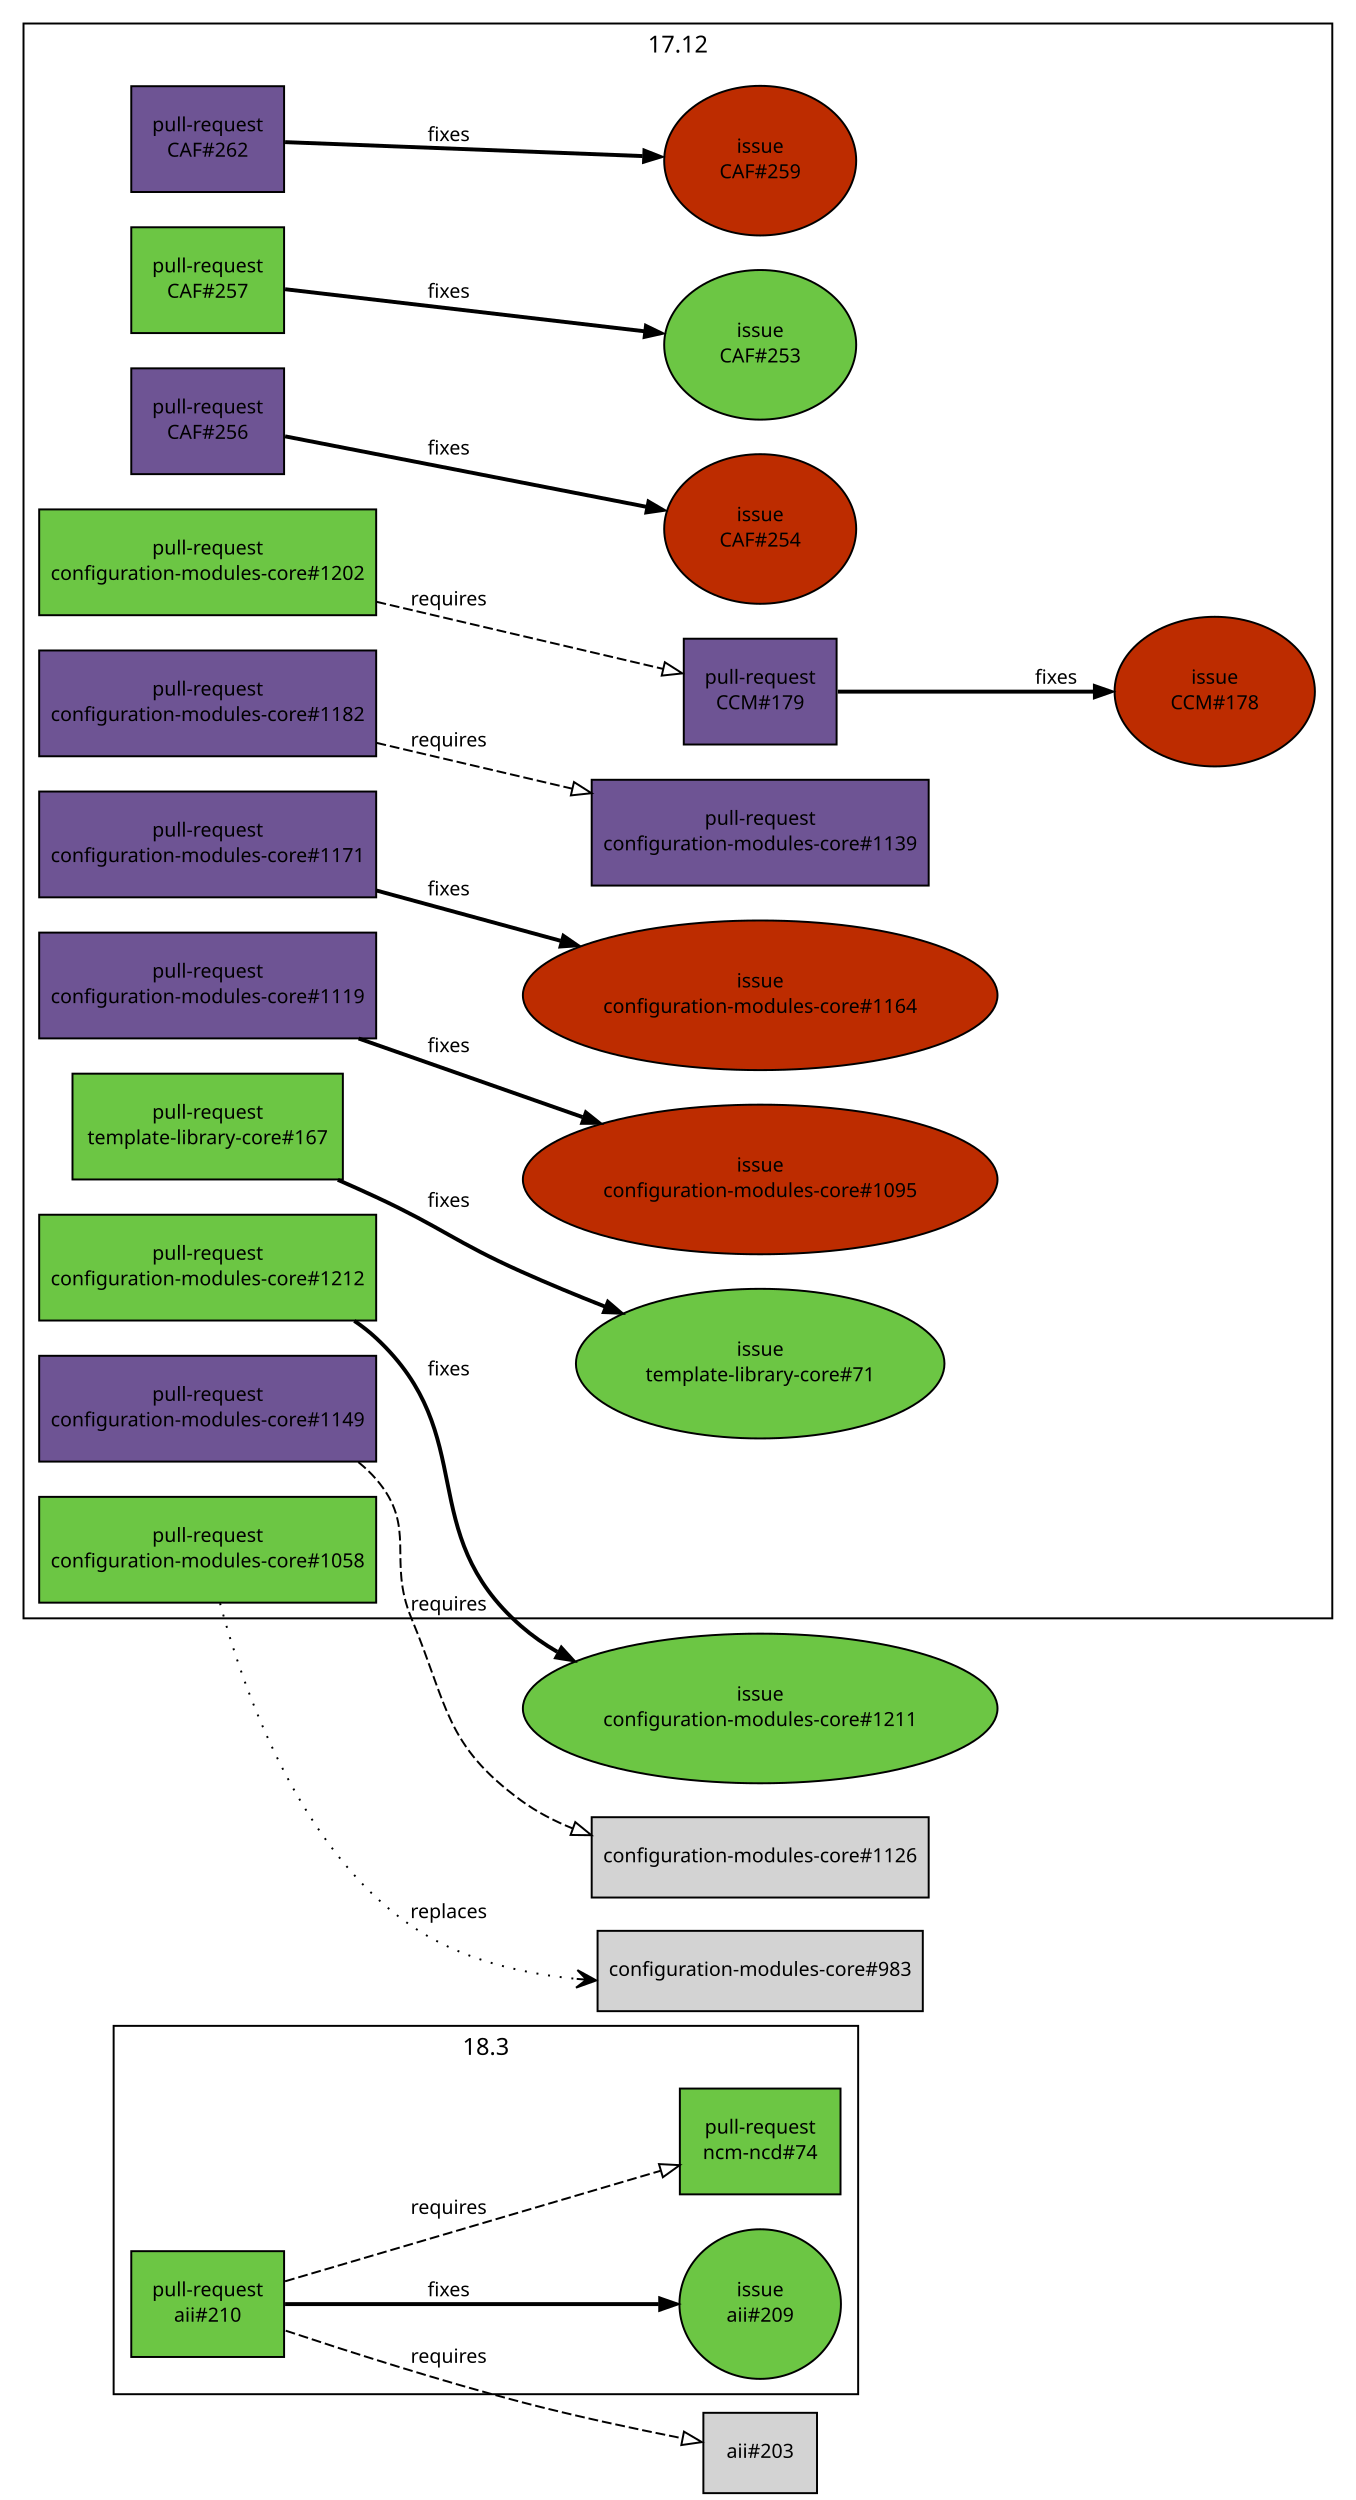
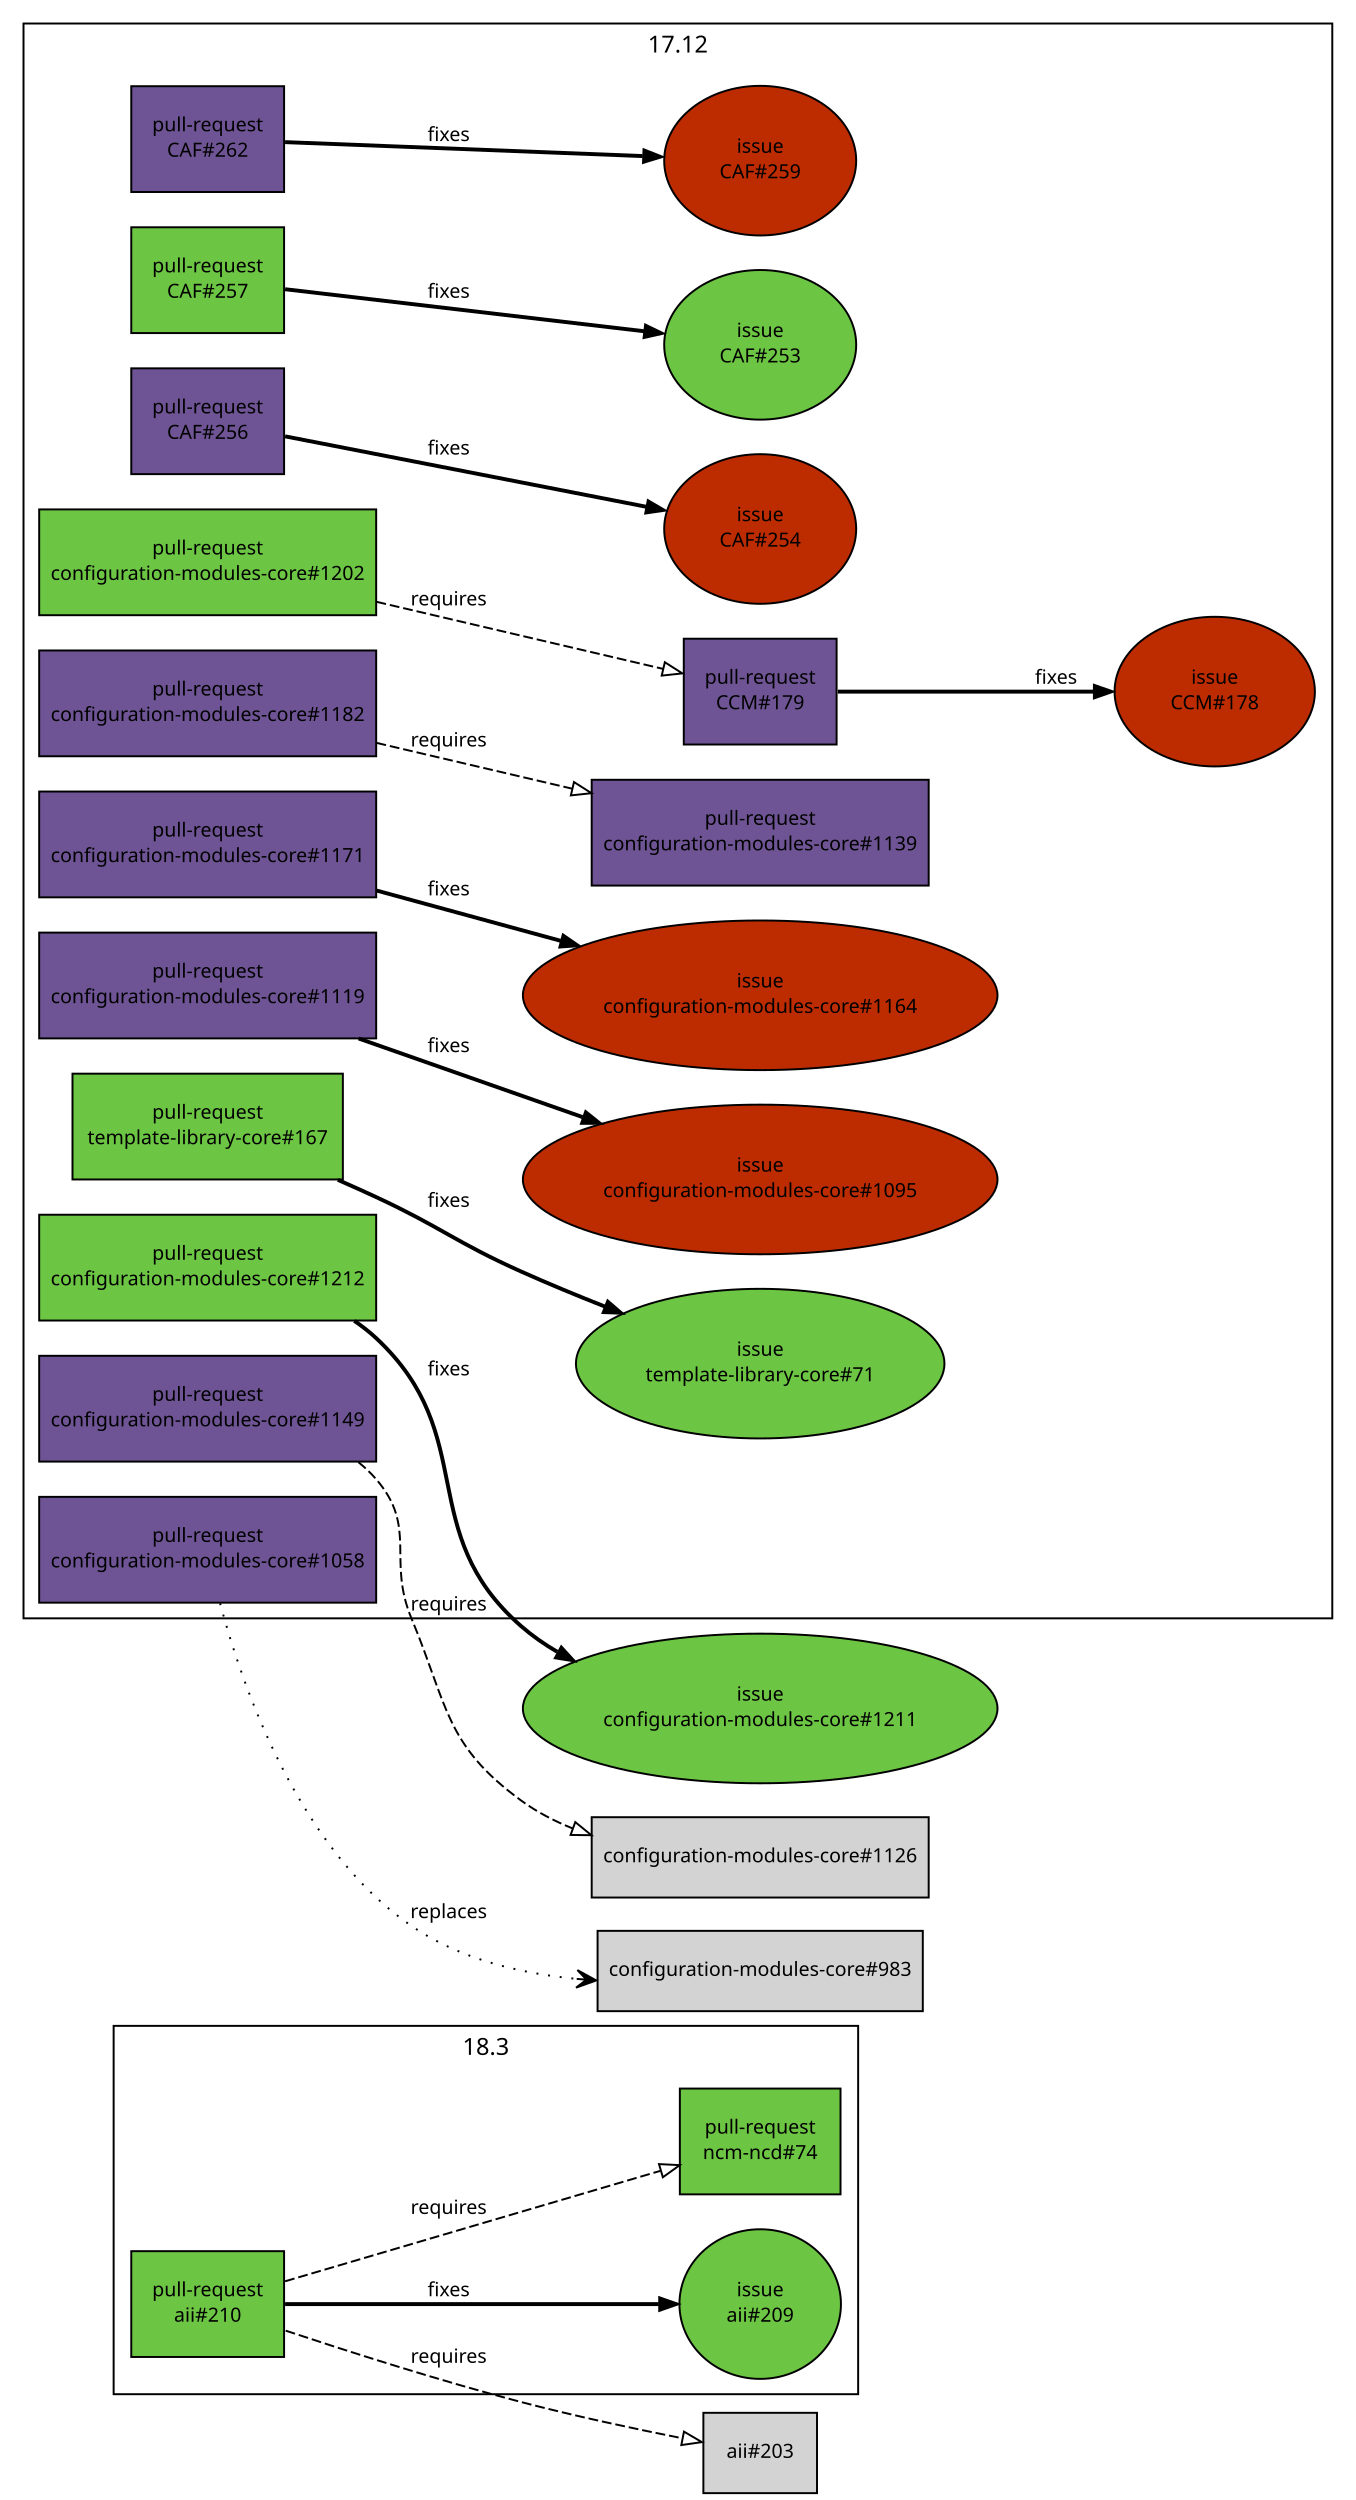
<svg xmlns="http://www.w3.org/2000/svg" xmlns:xlink="http://www.w3.org/1999/xlink" width="692pt" height="1276pt" viewBox="0.00 0.00 692.00 1276.00">
  <g id="graph1" class="graph" transform="scale(1 1) rotate(0) translate(4 1272)">
    <polygon fill="white" stroke="white" points="-4,5 -4,-1272 689,-1272 689,5 -4,5" />
    <g id="graph3" class="cluster">
      <polygon fill="none" stroke="black" points="8,-446 8,-1260 676,-1260 676,-446 8,-446" />
      <text text-anchor="middle" x="342" y="-1245.2" font-family="Sans" font-size="12.00">17.12</text>
    </g>
    <g id="graph4" class="cluster">
      <polygon fill="none" stroke="black" points="54,-50 54,-238 434,-238 434,-50 54,-50" />
      <text text-anchor="middle" x="244" y="-223.2" font-family="Sans" font-size="12.00">18.3</text>
    </g>
    <g id="node1" class="node">
      <a xlink:href="https://github.com/quattor/aii/pull/210" xlink:title="Shellfe: support active config for plugins" target="_parent">
        <polygon fill="#6cc644" stroke="black" points="141,-123 63,-123 63,-69 141,-69 141,-123" />
        <text text-anchor="middle" x="102" y="-100" font-family="Sans" font-size="10.00">pull-request</text>
        <text text-anchor="middle" x="102" y="-87" font-family="Sans" font-size="10.00">aii#210</text>
      </a>
    </g>
    <g id="node3" class="node">
      <a xlink:href="https://github.com/quattor/aii/issues/209" xlink:title="support ACTIVE_CONFIG" target="_parent">
        <ellipse fill="#6cc644" stroke="black" cx="384" cy="-96" rx="41.217" ry="38.184" />
        <text text-anchor="middle" x="384" y="-100" font-family="Sans" font-size="10.00">issue</text>
        <text text-anchor="middle" x="384" y="-87" font-family="Sans" font-size="10.00">aii#209</text>
      </a>
    </g>
    <g id="edge2" class="edge">
      <path fill="none" stroke="black" stroke-width="2" d="M141.508,-96C191.35,-96 277.184,-96 332.226,-96" />
      <polygon fill="black" stroke="black" points="332.467,-99.5 342.467,-96 332.467,-92.5 332.467,-99.5" />
      <text text-anchor="middle" x="225" y="-100" font-family="Sans" font-size="10.00">fixes</text>
    </g>
    <g id="node5" class="node">
      <a xlink:href="https://github.com/quattor/ncm-ncd/pull/74" xlink:title="Set the current active config as an attribute to the component" target="_parent">
        <polygon fill="#6cc644" stroke="black" points="425,-206 343,-206 343,-152 425,-152 425,-206" />
        <text text-anchor="middle" x="384" y="-183" font-family="Sans" font-size="10.00">pull-request</text>
        <text text-anchor="middle" x="384" y="-170" font-family="Sans" font-size="10.00">ncm-ncd#74</text>
      </a>
    </g>
    <g id="edge4" class="edge">
      <path fill="none" stroke="black" stroke-dasharray="5,2" d="M141.508,-107.628C191.596,-122.37 278.034,-147.811 333.04,-164.001" />
      <polygon fill="none" stroke="black" points="332.348,-167.446 342.929,-166.912 334.325,-160.731 332.348,-167.446" />
      <text text-anchor="middle" x="225" y="-142" font-family="Sans" font-size="10.00">requires</text>
    </g>
    <g id="node7" class="node">
      <polygon fill="lightgrey" stroke="black" points="413,-40.5 355,-40.5 355,0.5 413,0.5 413,-40.5" />
      <text text-anchor="middle" x="384" y="-17.5" font-family="Sans" font-size="10.00">aii#203</text>
    </g>
    <g id="edge6" class="edge">
      <path fill="none" stroke="black" stroke-dasharray="5,2" d="M141.812,-82.427C174.004,-71.726 220.618,-56.85 262,-46 289.189,-38.871 320.169,-32.287 344.106,-27.529" />
      <polygon fill="none" stroke="black" points="345.097,-30.901 354.235,-25.54 343.748,-24.032 345.097,-30.901" />
      <text text-anchor="middle" x="225" y="-66" font-family="Sans" font-size="10.00">requires</text>
    </g>
    <g id="node8" class="node">
      <a xlink:href="https://github.com/quattor/CAF/pull/262" xlink:title="FileWriter: set file status when no content was modified" target="_parent">
        <polygon fill="#6e5494" stroke="black" points="141,-1228 63,-1228 63,-1174 141,-1174 141,-1228" />
        <text text-anchor="middle" x="102" y="-1205" font-family="Sans" font-size="10.00">pull-request</text>
        <text text-anchor="middle" x="102" y="-1192" font-family="Sans" font-size="10.00">CAF#262</text>
      </a>
    </g>
    <g id="node10" class="node">
      <a xlink:href="https://github.com/quattor/CAF/issues/259" xlink:title="Filewriter: modify permissions when content is unmodified" target="_parent">
        <ellipse fill="#bd2c00" stroke="black" cx="384" cy="-1190" rx="48.998" ry="38.184" />
        <text text-anchor="middle" x="384" y="-1194" font-family="Sans" font-size="10.00">issue</text>
        <text text-anchor="middle" x="384" y="-1181" font-family="Sans" font-size="10.00">CAF#259</text>
      </a>
    </g>
    <g id="edge8" class="edge">
      <path fill="none" stroke="black" stroke-width="2" d="M141.508,-1199.46C188.929,-1197.61 268.931,-1194.49 323.996,-1192.34" />
      <polygon fill="black" stroke="black" points="324.46,-1195.83 334.316,-1191.94 324.187,-1188.83 324.46,-1195.83" />
      <text text-anchor="middle" x="225" y="-1200" font-family="Sans" font-size="10.00">fixes</text>
    </g>
    <g id="node11" class="node">
      <a xlink:href="https://github.com/quattor/CAF/pull/257" xlink:title="Process: run process as another user" target="_parent">
        <polygon fill="#6cc644" stroke="black" points="141,-1156 63,-1156 63,-1102 141,-1102 141,-1156" />
        <text text-anchor="middle" x="102" y="-1133" font-family="Sans" font-size="10.00">pull-request</text>
        <text text-anchor="middle" x="102" y="-1120" font-family="Sans" font-size="10.00">CAF#257</text>
      </a>
    </g>
    <g id="node13" class="node">
      <a xlink:href="https://github.com/quattor/CAF/issues/253" xlink:title="CAF::Process: Include an option to execute the command as an specific user" target="_parent">
        <ellipse fill="#6cc644" stroke="black" cx="384" cy="-1096" rx="48.998" ry="38.184" />
        <text text-anchor="middle" x="384" y="-1100" font-family="Sans" font-size="10.00">issue</text>
        <text text-anchor="middle" x="384" y="-1087" font-family="Sans" font-size="10.00">CAF#253</text>
      </a>
    </g>
    <g id="edge10" class="edge">
      <path fill="none" stroke="black" stroke-width="2" d="M141.508,-1124.38C189.17,-1118.8 269.746,-1109.37 324.834,-1102.92" />
      <polygon fill="black" stroke="black" points="325.285,-1106.39 334.81,-1101.76 324.471,-1099.44 325.285,-1106.39" />
      <text text-anchor="middle" x="225" y="-1120" font-family="Sans" font-size="10.00">fixes</text>
    </g>
    <g id="node14" class="node">
      <a xlink:href="https://github.com/quattor/CAF/pull/256" xlink:title="Process: add sensitive option to prevent verbose reporting of the command" target="_parent">
        <polygon fill="#6e5494" stroke="black" points="141,-1084 63,-1084 63,-1030 141,-1030 141,-1084" />
        <text text-anchor="middle" x="102" y="-1061" font-family="Sans" font-size="10.00">pull-request</text>
        <text text-anchor="middle" x="102" y="-1048" font-family="Sans" font-size="10.00">CAF#256</text>
      </a>
    </g>
    <g id="node16" class="node">
      <a xlink:href="https://github.com/quattor/CAF/issues/254" xlink:title="CAF::Process: Include sensitive option" target="_parent">
        <ellipse fill="#bd2c00" stroke="black" cx="384" cy="-1002" rx="48.998" ry="38.184" />
        <text text-anchor="middle" x="384" y="-1006" font-family="Sans" font-size="10.00">issue</text>
        <text text-anchor="middle" x="384" y="-993" font-family="Sans" font-size="10.00">CAF#254</text>
      </a>
    </g>
    <g id="edge12" class="edge">
      <path fill="none" stroke="black" stroke-width="2" d="M141.508,-1049.29C189.455,-1039.94 270.712,-1024.1 325.821,-1013.35" />
      <polygon fill="black" stroke="black" points="326.648,-1016.75 335.793,-1011.4 325.308,-1009.88 326.648,-1016.75" />
      <text text-anchor="middle" x="225" y="-1040" font-family="Sans" font-size="10.00">fixes</text>
    </g>
    <g id="node17" class="node">
      <a xlink:href="https://github.com/quattor/CCM/pull/179" xlink:title="TextRender: support unescape keys" target="_parent">
        <polygon fill="#6e5494" stroke="black" points="423,-946 345,-946 345,-892 423,-892 423,-946" />
        <text text-anchor="middle" x="384" y="-923" font-family="Sans" font-size="10.00">pull-request</text>
        <text text-anchor="middle" x="384" y="-910" font-family="Sans" font-size="10.00">CCM#179</text>
      </a>
    </g>
    <g id="node19" class="node">
      <a xlink:href="https://github.com/quattor/CCM/issues/178" xlink:title="TextRender or getTree should support a way to unescape keys" target="_parent">
        <ellipse fill="#bd2c00" stroke="black" cx="616" cy="-919" rx="51.118" ry="38.184" />
        <text text-anchor="middle" x="616" y="-923" font-family="Sans" font-size="10.00">issue</text>
        <text text-anchor="middle" x="616" y="-910" font-family="Sans" font-size="10.00">CCM#178</text>
      </a>
    </g>
    <g id="edge14" class="edge">
      <path fill="none" stroke="black" stroke-width="2" d="M423.619,-919C459.411,-919 512.668,-919 554.079,-919" />
      <polygon fill="black" stroke="black" points="554.334,-922.5 564.334,-919 554.334,-915.5 554.334,-922.5" />
      <text text-anchor="middle" x="535" y="-923" font-family="Sans" font-size="10.00">fixes</text>
    </g>
    <g id="node20" class="node">
      <a xlink:href="https://github.com/quattor/configuration-modules-core/pull/1212" xlink:title="ncm-systemd: add support for AmbientCapabilities and CapabilityBoundingSet" target="_parent">
        <polygon fill="#6cc644" stroke="black" points="188,-652 16,-652 16,-598 188,-598 188,-652" />
        <text text-anchor="middle" x="102" y="-629" font-family="Sans" font-size="10.00">pull-request</text>
        <text text-anchor="middle" x="102" y="-616" font-family="Sans" font-size="10.00">configuration-modules-core#1212</text>
      </a>
    </g>
    <g id="node22" class="node">
      <a xlink:href="https://github.com/quattor/configuration-modules-core/issues/1211" xlink:title="ncm-systemd 17.7: AmbientCapabilities service attribute not supported" target="_parent">
        <ellipse fill="#6cc644" stroke="black" cx="384" cy="-400" rx="121.122" ry="38.184" />
        <text text-anchor="middle" x="384" y="-404" font-family="Sans" font-size="10.00">issue</text>
        <text text-anchor="middle" x="384" y="-391" font-family="Sans" font-size="10.00">configuration-modules-core#1211</text>
      </a>
    </g>
    <g id="edge16" class="edge">
      <path fill="none" stroke="black" stroke-width="2" d="M176.841,-597.832C180.808,-595.139 184.567,-592.201 188,-589 241.497,-539.119 206.913,-490.12 262,-442 267.625,-437.086 273.855,-432.74 280.436,-428.897" />
      <polygon fill="black" stroke="black" points="282.458,-431.783 289.604,-423.962 279.14,-425.62 282.458,-431.783" />
      <text text-anchor="middle" x="225" y="-570" font-family="Sans" font-size="10.00">fixes</text>
    </g>
    <g id="node23" class="node">
      <a xlink:href="https://github.com/quattor/configuration-modules-core/pull/1202" xlink:title="ncm-metaconfig: support new key conversion options from CCM::TextRender" target="_parent">
        <polygon fill="#6cc644" stroke="black" points="188,-1012 16,-1012 16,-958 188,-958 188,-1012" />
        <text text-anchor="middle" x="102" y="-989" font-family="Sans" font-size="10.00">pull-request</text>
        <text text-anchor="middle" x="102" y="-976" font-family="Sans" font-size="10.00">configuration-modules-core#1202</text>
      </a>
    </g>
    <g id="edge18" class="edge">
      <path fill="none" stroke="black" stroke-dasharray="5,2" d="M188.142,-964.839C236.073,-953.621 294.026,-940.058 334.403,-930.608" />
      <polygon fill="none" stroke="black" points="335.334,-933.985 344.274,-928.298 333.739,-927.169 335.334,-933.985" />
      <text text-anchor="middle" x="225" y="-963" font-family="Sans" font-size="10.00">requires</text>
    </g>
    <g id="node25" class="node">
      <a xlink:href="https://github.com/quattor/configuration-modules-core/pull/1182" xlink:title="ncm-opennebula: Include 5.4.x configuration" target="_parent">
        <polygon fill="#6e5494" stroke="black" points="188,-940 16,-940 16,-886 188,-886 188,-940" />
        <text text-anchor="middle" x="102" y="-917" font-family="Sans" font-size="10.00">pull-request</text>
        <text text-anchor="middle" x="102" y="-904" font-family="Sans" font-size="10.00">configuration-modules-core#1182</text>
      </a>
    </g>
    <g id="node27" class="node">
      <a xlink:href="https://github.com/quattor/configuration-modules-core/pull/1139" xlink:title="ncm-opennebula: include hugepages options" target="_parent">
        <polygon fill="#6e5494" stroke="black" points="470,-874 298,-874 298,-820 470,-820 470,-874" />
        <text text-anchor="middle" x="384" y="-851" font-family="Sans" font-size="10.00">pull-request</text>
        <text text-anchor="middle" x="384" y="-838" font-family="Sans" font-size="10.00">configuration-modules-core#1139</text>
      </a>
    </g>
    <g id="edge20" class="edge">
      <path fill="none" stroke="black" stroke-dasharray="5,2" d="M188.142,-892.839C219.701,-885.453 255.605,-877.05 287.976,-869.474" />
      <polygon fill="none" stroke="black" points="288.961,-872.838 297.9,-867.151 287.366,-866.022 288.961,-872.838" />
      <text text-anchor="middle" x="225" y="-891" font-family="Sans" font-size="10.00">requires</text>
    </g>
    <g id="node28" class="node">
      <a xlink:href="https://github.com/quattor/configuration-modules-core/pull/1171" xlink:title="ncm-cups enhancements and cleanups" target="_parent">
        <polygon fill="#6e5494" stroke="black" points="188,-868 16,-868 16,-814 188,-814 188,-868" />
        <text text-anchor="middle" x="102" y="-845" font-family="Sans" font-size="10.00">pull-request</text>
        <text text-anchor="middle" x="102" y="-832" font-family="Sans" font-size="10.00">configuration-modules-core#1171</text>
      </a>
    </g>
    <g id="node30" class="node">
      <a xlink:href="https://github.com/quattor/configuration-modules-core/issues/1164" xlink:title="ncm-cups 17.7.0: configuration of ServerAlias + miscellanous enhancements" target="_parent">
        <ellipse fill="#bd2c00" stroke="black" cx="384" cy="-764" rx="121.122" ry="38.184" />
        <text text-anchor="middle" x="384" y="-768" font-family="Sans" font-size="10.00">issue</text>
        <text text-anchor="middle" x="384" y="-755" font-family="Sans" font-size="10.00">configuration-modules-core#1164</text>
      </a>
    </g>
    <g id="edge22" class="edge">
      <path fill="none" stroke="black" stroke-width="2" d="M188.142,-817.479C217.811,-809.378 251.321,-800.228 282.125,-791.817" />
      <polygon fill="black" stroke="black" points="283.297,-795.125 292.022,-789.114 281.454,-788.372 283.297,-795.125" />
      <text text-anchor="middle" x="225" y="-815" font-family="Sans" font-size="10.00">fixes</text>
    </g>
    <g id="node31" class="node">
      <a xlink:href="https://github.com/quattor/configuration-modules-core/pull/1149" xlink:title="ncm-metaconfig: rsyslog: rainer script configuration" target="_parent">
        <polygon fill="#6e5494" stroke="black" points="188,-580 16,-580 16,-526 188,-526 188,-580" />
        <text text-anchor="middle" x="102" y="-557" font-family="Sans" font-size="10.00">pull-request</text>
        <text text-anchor="middle" x="102" y="-544" font-family="Sans" font-size="10.00">configuration-modules-core#1149</text>
      </a>
    </g>
    <g id="node33" class="node">
      <polygon fill="lightgrey" stroke="black" points="470,-344.5 298,-344.5 298,-303.5 470,-303.5 470,-344.5" />
      <text text-anchor="middle" x="384" y="-321.5" font-family="Sans" font-size="10.00">configuration-modules-core#1126</text>
    </g>
    <g id="edge24" class="edge">
      <path fill="none" stroke="black" stroke-dasharray="5,2" d="M178.866,-525.758C182.176,-523.099 185.253,-520.188 188,-517 209.252,-492.34 193.469,-476.045 206,-446 224.573,-401.47 223.045,-381.468 262,-353 269.976,-347.171 278.957,-342.498 288.337,-338.753" />
      <polygon fill="none" stroke="black" points="289.62,-342.011 297.827,-335.31 287.232,-335.431 289.62,-342.011" />
      <text text-anchor="middle" x="225" y="-450" font-family="Sans" font-size="10.00">requires</text>
    </g>
    <g id="node34" class="node">
      <a xlink:href="https://github.com/quattor/configuration-modules-core/pull/1119" xlink:title="ncm-systemd: cleanup, restarting modified unitfiles and initial handling of unconfigured units" target="_parent">
        <polygon fill="#6e5494" stroke="black" points="188,-796 16,-796 16,-742 188,-742 188,-796" />
        <text text-anchor="middle" x="102" y="-773" font-family="Sans" font-size="10.00">pull-request</text>
        <text text-anchor="middle" x="102" y="-760" font-family="Sans" font-size="10.00">configuration-modules-core#1119</text>
      </a>
    </g>
    <g id="node36" class="node">
      <a xlink:href="https://github.com/quattor/configuration-modules-core/issues/1095" xlink:title="ncm-systemd: Manual intervention required in order for drop-in unit files to have any affect" target="_parent">
        <ellipse fill="#bd2c00" stroke="black" cx="384" cy="-670" rx="121.122" ry="38.184" />
        <text text-anchor="middle" x="384" y="-674" font-family="Sans" font-size="10.00">issue</text>
        <text text-anchor="middle" x="384" y="-661" font-family="Sans" font-size="10.00">configuration-modules-core#1095</text>
      </a>
    </g>
    <g id="edge26" class="edge">
      <path fill="none" stroke="black" stroke-width="2" d="M179.058,-741.948C214.387,-729.545 256.51,-714.757 293.354,-701.823" />
      <polygon fill="black" stroke="black" points="294.82,-705.017 303.096,-698.403 292.501,-698.413 294.82,-705.017" />
      <text text-anchor="middle" x="225" y="-735" font-family="Sans" font-size="10.00">fixes</text>
    </g>
    <g id="node37" class="node">
      <a xlink:href="https://github.com/quattor/configuration-modules-core/pull/1058" xlink:title="ncm-ssh: disable insecure ssh ciphersuites and macs" target="_parent">
-         <polygon fill="#6cc644" stroke="black" points="188,-508 16,-508 16,-454 188,-454 188,-508" />
+         <polygon fill="#6e5494" stroke="black" points="188,-508 16,-508 16,-454 188,-454 188,-508" />
        <text text-anchor="middle" x="102" y="-485" font-family="Sans" font-size="10.00">pull-request</text>
        <text text-anchor="middle" x="102" y="-472" font-family="Sans" font-size="10.00">configuration-modules-core#1058</text>
      </a>
    </g>
    <g id="node39" class="node">
      <polygon fill="lightgrey" stroke="black" points="467,-286.5 301,-286.5 301,-245.5 467,-245.5 467,-286.5" />
      <text text-anchor="middle" x="384" y="-263.5" font-family="Sans" font-size="10.00">configuration-modules-core#983</text>
    </g>
    <g id="edge28" class="edge">
      <path fill="none" stroke="black" stroke-dasharray="1,5" d="M108.311,-453.696C119.767,-410.834 148.331,-328.576 206,-289 230.361,-272.282 261.096,-264.793 290.14,-261.99" />
      <polygon fill="black" stroke="black" points="300.33,-261.187 290.715,-266.459 295.346,-261.58 290.361,-261.973 290.361,-261.973 290.361,-261.973 295.346,-261.58 290.007,-257.487 300.33,-261.187 300.33,-261.187" />
      <text text-anchor="middle" x="225" y="-293" font-family="Sans" font-size="10.00">replaces</text>
    </g>
    <g id="node40" class="node">
      <a xlink:href="https://github.com/quattor/template-library-core/pull/167" xlink:title="schema: Add support for aquilon clusters" target="_parent">
        <polygon fill="#6cc644" stroke="black" points="171,-724 33,-724 33,-670 171,-670 171,-724" />
        <text text-anchor="middle" x="102" y="-701" font-family="Sans" font-size="10.00">pull-request</text>
        <text text-anchor="middle" x="102" y="-688" font-family="Sans" font-size="10.00">template-library-core#167</text>
      </a>
    </g>
    <g id="node42" class="node">
      <a xlink:href="https://github.com/quattor/template-library-core/issues/71" xlink:title="Schema for aquilon cluster archetypes needed" target="_parent">
        <ellipse fill="#6cc644" stroke="black" cx="384" cy="-576" rx="94.045" ry="38.184" />
        <text text-anchor="middle" x="384" y="-580" font-family="Sans" font-size="10.00">issue</text>
        <text text-anchor="middle" x="384" y="-567" font-family="Sans" font-size="10.00">template-library-core#71</text>
      </a>
    </g>
    <g id="edge30" class="edge">
      <path fill="none" stroke="black" stroke-width="2" d="M168.43,-669.803C175.073,-666.901 181.689,-663.936 188,-661 221.522,-645.406 228.257,-638.111 262,-623 275.679,-616.874 290.419,-610.781 304.762,-605.111" />
      <polygon fill="black" stroke="black" points="306.079,-608.355 314.115,-601.451 303.528,-601.836 306.079,-608.355" />
      <text text-anchor="middle" x="225" y="-656" font-family="Sans" font-size="10.00">fixes</text>
    </g>
  </g>
</svg>
